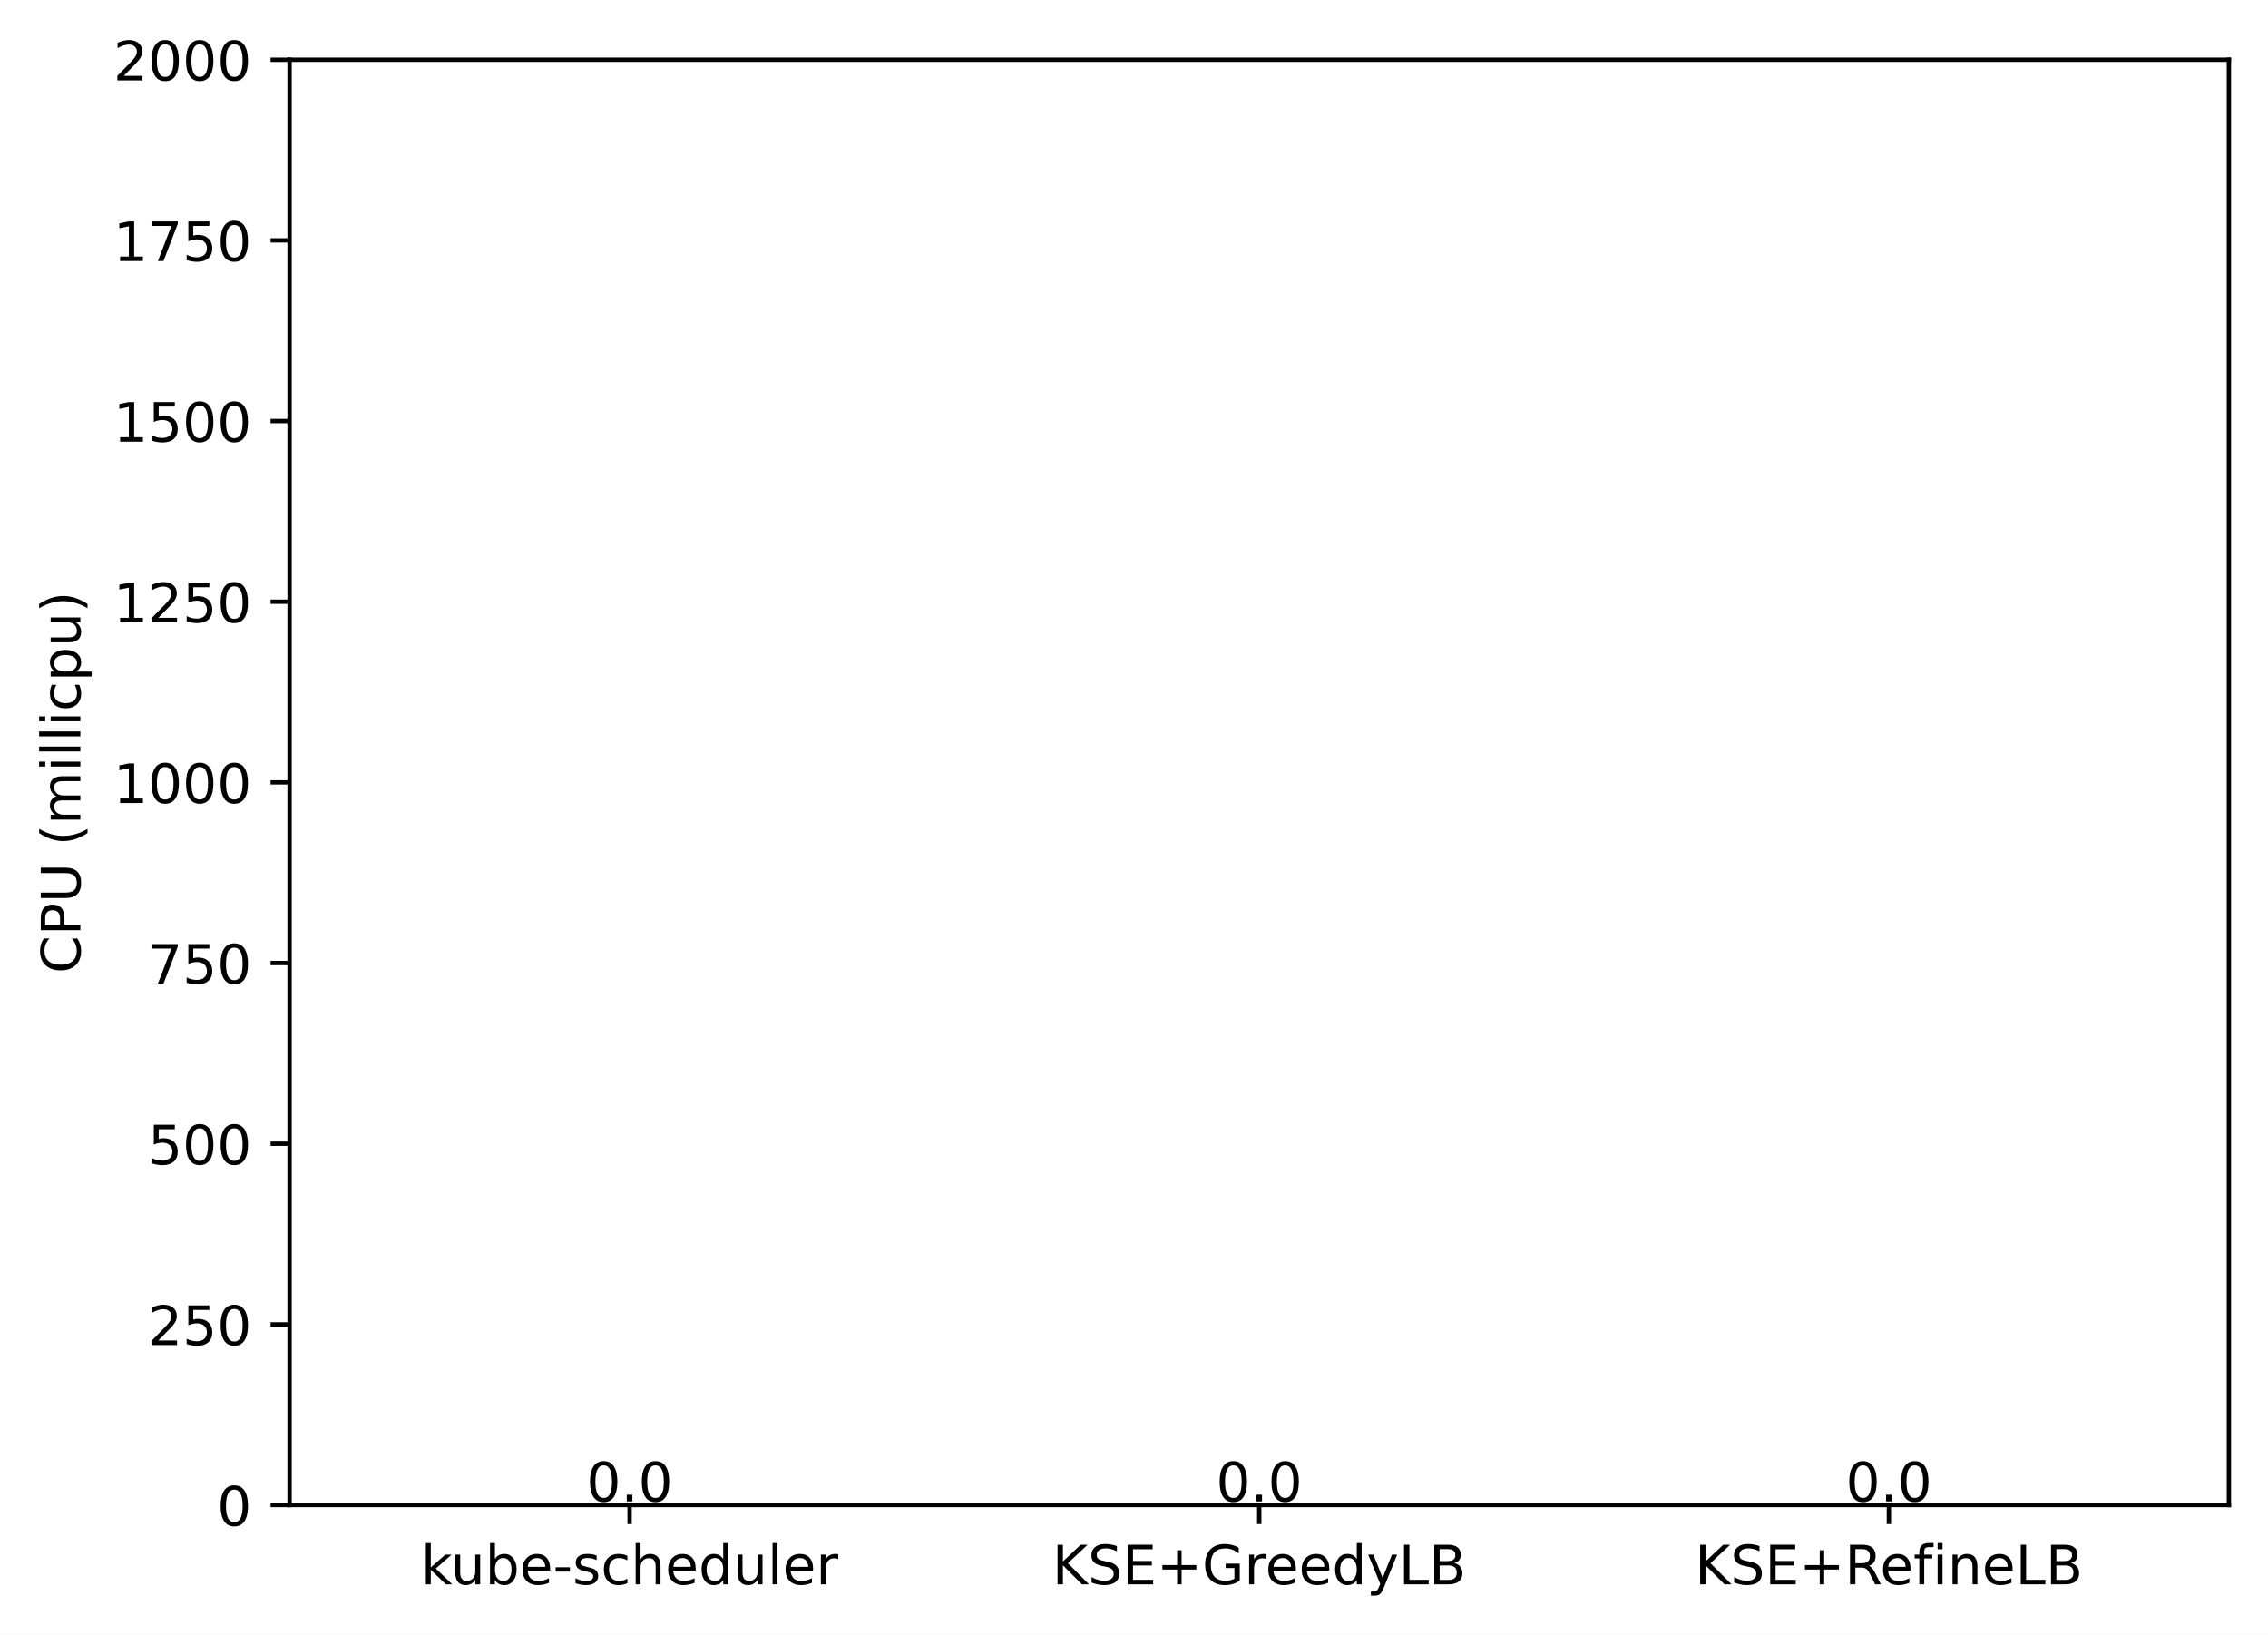
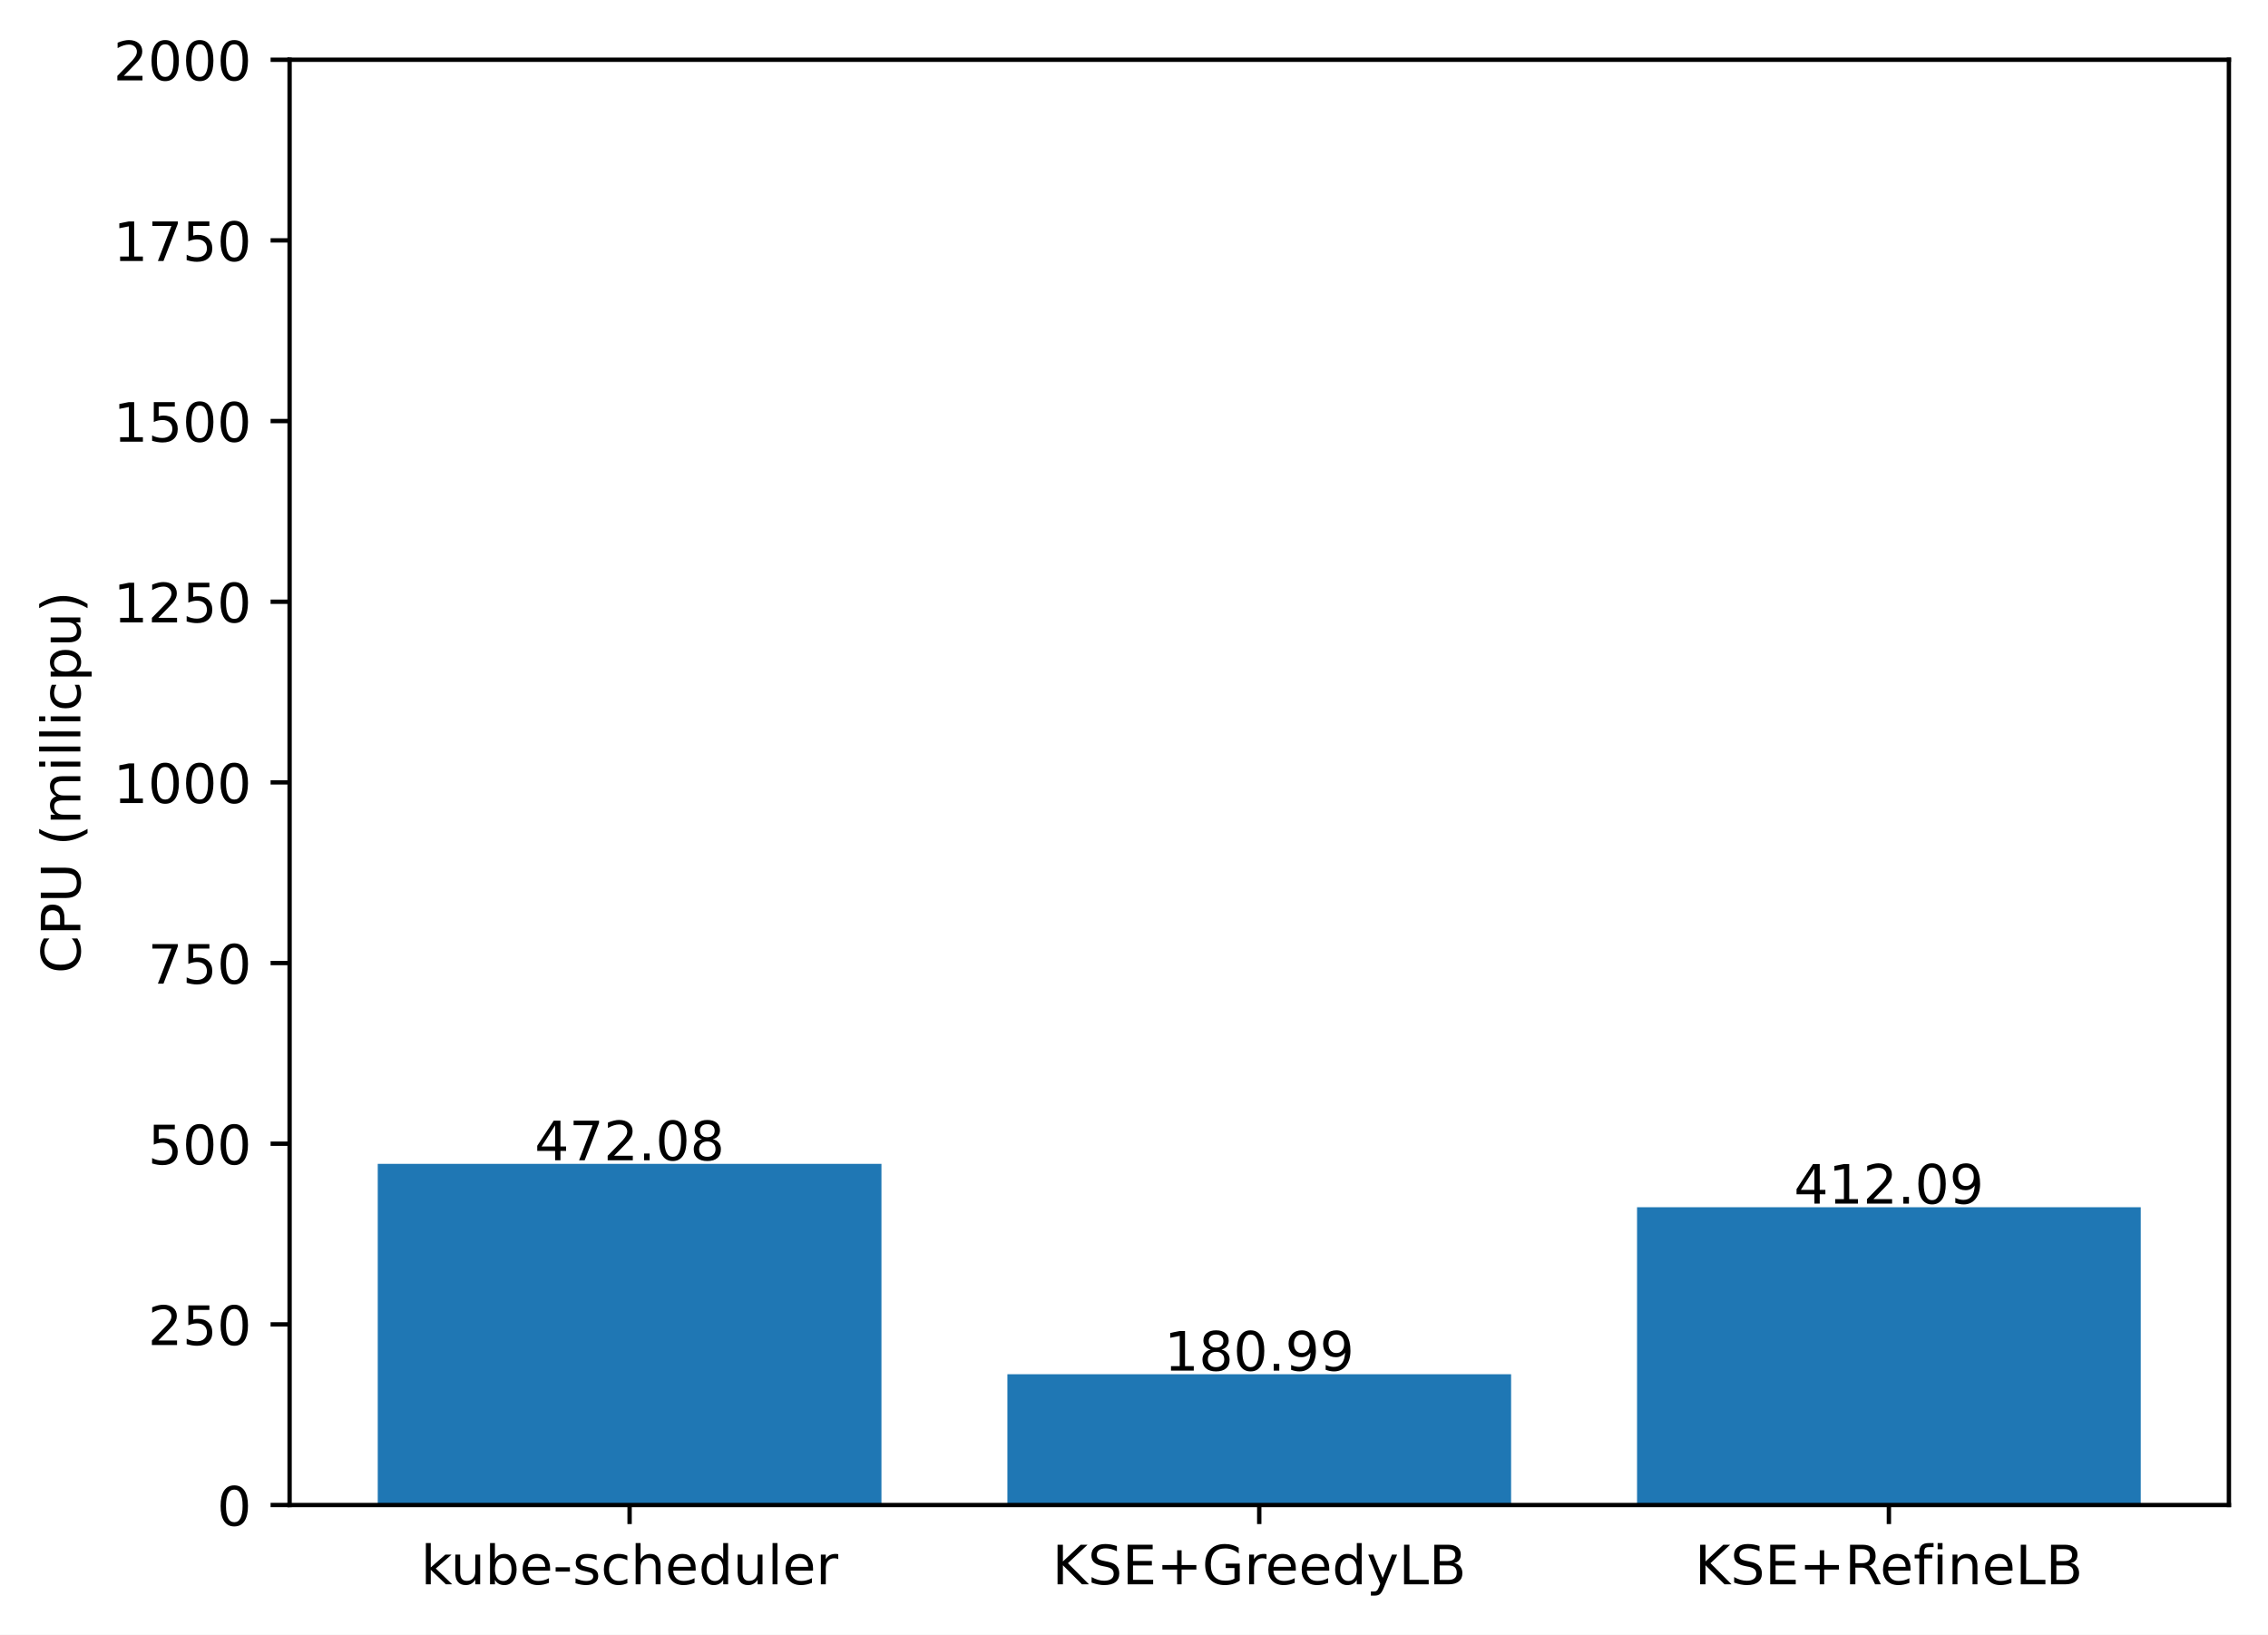
<svg xmlns="http://www.w3.org/2000/svg" xmlns:xlink="http://www.w3.org/1999/xlink" width="417.648pt" height="300.989pt" viewBox="0 0 417.648 300.989" version="1.1">
  <defs>
    <style type="text/css">*{stroke-linejoin: round; stroke-linecap: butt}</style>
  </defs>
  <g id="figure_1">
    <g id="patch_1">
      <path d="M 0 300.989  L 417.648 300.989  L 417.648 0  L 0 0  z " style="fill: #ffffff" />
    </g>
    <g id="axes_1">
      <g id="patch_2">
        <path d="M 53.328 277.111  L 410.448 277.111  L 410.448 10.999  L 53.328 10.999  z " style="fill: #ffffff" />
      </g>
      <g id="patch_3">
-         <path d="M 69.561 277.111  L 162.319 277.111  L 162.319 277.111  L 69.561 277.111  z " clip-path="url(#p0ed634f00a)" style="fill: #1f77b4" />
+         <path d="M 69.561 277.111  L 162.319 277.111  L 162.319 214.298  L 69.561 214.298  z " clip-path="url(#ped39119c12)" style="fill: #1f77b4" />
      </g>
      <g id="patch_4">
-         <path d="M 185.509 277.111  L 278.267 277.111  L 278.267 277.111  L 185.509 277.111  z " clip-path="url(#p0ed634f00a)" style="fill: #1f77b4" />
+         <path d="M 185.509 277.111  L 278.267 277.111  L 278.267 253.029  L 185.509 253.029  z " clip-path="url(#ped39119c12)" style="fill: #1f77b4" />
      </g>
      <g id="patch_5">
-         <path d="M 301.457 277.111  L 394.215 277.111  L 394.215 277.111  L 301.457 277.111  z " clip-path="url(#p0ed634f00a)" style="fill: #1f77b4" />
+         <path d="M 301.457 277.111  L 394.215 277.111  L 394.215 222.28  L 301.457 222.28  z " clip-path="url(#ped39119c12)" style="fill: #1f77b4" />
      </g>
      <g id="matplotlib.axis_1">
        <g id="xtick_1">
          <g id="line2d_1">
            <defs>
-               <path id="m5d4588355e" d="M 0 0  L 0 3.5  " style="stroke: #000000; stroke-width: 0.8" />
+               <path id="mb1493bdbaa" d="M 0 0  L 0 3.5  " style="stroke: #000000; stroke-width: 0.8" />
            </defs>
            <g>
-               <use xlink:href="#m5d4588355e" x="115.94" y="277.111" style="stroke: #000000; stroke-width: 0.8" />
+               <use xlink:href="#mb1493bdbaa" x="115.94" y="277.111" style="stroke: #000000; stroke-width: 0.8" />
            </g>
          </g>
          <g id="text_1">
            <g transform="translate(77.51429 291.7097)scale(0.1 -0.1)">
              <defs>
                <path id="DejaVuSans-6b" d="M 581 4863  L 1159 4863  L 1159 1991  L 2875 3500  L 3609 3500  L 1753 1863  L 3688 0  L 2938 0  L 1159 1709  L 1159 0  L 581 0  L 581 4863  z " transform="scale(0.015625)" />
                <path id="DejaVuSans-75" d="M 544 1381  L 544 3500  L 1119 3500  L 1119 1403  Q 1119 906 1312 657  Q 1506 409 1894 409  Q 2359 409 2629 706  Q 2900 1003 2900 1516  L 2900 3500  L 3475 3500  L 3475 0  L 2900 0  L 2900 538  Q 2691 219 2414 64  Q 2138 -91 1772 -91  Q 1169 -91 856 284  Q 544 659 544 1381  z M 1991 3584  L 1991 3584  z " transform="scale(0.015625)" />
                <path id="DejaVuSans-62" d="M 3116 1747  Q 3116 2381 2855 2742  Q 2594 3103 2138 3103  Q 1681 3103 1420 2742  Q 1159 2381 1159 1747  Q 1159 1113 1420 752  Q 1681 391 2138 391  Q 2594 391 2855 752  Q 3116 1113 3116 1747  z M 1159 2969  Q 1341 3281 1617 3432  Q 1894 3584 2278 3584  Q 2916 3584 3314 3078  Q 3713 2572 3713 1747  Q 3713 922 3314 415  Q 2916 -91 2278 -91  Q 1894 -91 1617 61  Q 1341 213 1159 525  L 1159 0  L 581 0  L 581 4863  L 1159 4863  L 1159 2969  z " transform="scale(0.015625)" />
                <path id="DejaVuSans-65" d="M 3597 1894  L 3597 1613  L 953 1613  Q 991 1019 1311 708  Q 1631 397 2203 397  Q 2534 397 2845 478  Q 3156 559 3463 722  L 3463 178  Q 3153 47 2828 -22  Q 2503 -91 2169 -91  Q 1331 -91 842 396  Q 353 884 353 1716  Q 353 2575 817 3079  Q 1281 3584 2069 3584  Q 2775 3584 3186 3129  Q 3597 2675 3597 1894  z M 3022 2063  Q 3016 2534 2758 2815  Q 2500 3097 2075 3097  Q 1594 3097 1305 2825  Q 1016 2553 972 2059  L 3022 2063  z " transform="scale(0.015625)" />
                <path id="DejaVuSans-2d" d="M 313 2009  L 1997 2009  L 1997 1497  L 313 1497  L 313 2009  z " transform="scale(0.015625)" />
                <path id="DejaVuSans-73" d="M 2834 3397  L 2834 2853  Q 2591 2978 2328 3040  Q 2066 3103 1784 3103  Q 1356 3103 1142 2972  Q 928 2841 928 2578  Q 928 2378 1081 2264  Q 1234 2150 1697 2047  L 1894 2003  Q 2506 1872 2764 1633  Q 3022 1394 3022 966  Q 3022 478 2636 193  Q 2250 -91 1575 -91  Q 1294 -91 989 -36  Q 684 19 347 128  L 347 722  Q 666 556 975 473  Q 1284 391 1588 391  Q 1994 391 2212 530  Q 2431 669 2431 922  Q 2431 1156 2273 1281  Q 2116 1406 1581 1522  L 1381 1569  Q 847 1681 609 1914  Q 372 2147 372 2553  Q 372 3047 722 3315  Q 1072 3584 1716 3584  Q 2034 3584 2315 3537  Q 2597 3491 2834 3397  z " transform="scale(0.015625)" />
                <path id="DejaVuSans-63" d="M 3122 3366  L 3122 2828  Q 2878 2963 2633 3030  Q 2388 3097 2138 3097  Q 1578 3097 1268 2742  Q 959 2388 959 1747  Q 959 1106 1268 751  Q 1578 397 2138 397  Q 2388 397 2633 464  Q 2878 531 3122 666  L 3122 134  Q 2881 22 2623 -34  Q 2366 -91 2075 -91  Q 1284 -91 818 406  Q 353 903 353 1747  Q 353 2603 823 3093  Q 1294 3584 2113 3584  Q 2378 3584 2631 3529  Q 2884 3475 3122 3366  z " transform="scale(0.015625)" />
                <path id="DejaVuSans-68" d="M 3513 2113  L 3513 0  L 2938 0  L 2938 2094  Q 2938 2591 2744 2837  Q 2550 3084 2163 3084  Q 1697 3084 1428 2787  Q 1159 2491 1159 1978  L 1159 0  L 581 0  L 581 4863  L 1159 4863  L 1159 2956  Q 1366 3272 1645 3428  Q 1925 3584 2291 3584  Q 2894 3584 3203 3211  Q 3513 2838 3513 2113  z " transform="scale(0.015625)" />
                <path id="DejaVuSans-64" d="M 2906 2969  L 2906 4863  L 3481 4863  L 3481 0  L 2906 0  L 2906 525  Q 2725 213 2448 61  Q 2172 -91 1784 -91  Q 1150 -91 751 415  Q 353 922 353 1747  Q 353 2572 751 3078  Q 1150 3584 1784 3584  Q 2172 3584 2448 3432  Q 2725 3281 2906 2969  z M 947 1747  Q 947 1113 1208 752  Q 1469 391 1925 391  Q 2381 391 2643 752  Q 2906 1113 2906 1747  Q 2906 2381 2643 2742  Q 2381 3103 1925 3103  Q 1469 3103 1208 2742  Q 947 2381 947 1747  z " transform="scale(0.015625)" />
                <path id="DejaVuSans-6c" d="M 603 4863  L 1178 4863  L 1178 0  L 603 0  L 603 4863  z " transform="scale(0.015625)" />
                <path id="DejaVuSans-72" d="M 2631 2963  Q 2534 3019 2420 3045  Q 2306 3072 2169 3072  Q 1681 3072 1420 2755  Q 1159 2438 1159 1844  L 1159 0  L 581 0  L 581 3500  L 1159 3500  L 1159 2956  Q 1341 3275 1631 3429  Q 1922 3584 2338 3584  Q 2397 3584 2469 3576  Q 2541 3569 2628 3553  L 2631 2963  z " transform="scale(0.015625)" />
              </defs>
              <use xlink:href="#DejaVuSans-6b" />
              <use xlink:href="#DejaVuSans-75" x="54.785" />
              <use xlink:href="#DejaVuSans-62" x="118.164" />
              <use xlink:href="#DejaVuSans-65" x="181.641" />
              <use xlink:href="#DejaVuSans-2d" x="243.164" />
              <use xlink:href="#DejaVuSans-73" x="279.248" />
              <use xlink:href="#DejaVuSans-63" x="331.348" />
              <use xlink:href="#DejaVuSans-68" x="386.328" />
              <use xlink:href="#DejaVuSans-65" x="449.707" />
              <use xlink:href="#DejaVuSans-64" x="511.23" />
              <use xlink:href="#DejaVuSans-75" x="574.707" />
              <use xlink:href="#DejaVuSans-6c" x="638.086" />
              <use xlink:href="#DejaVuSans-65" x="665.869" />
              <use xlink:href="#DejaVuSans-72" x="727.393" />
            </g>
          </g>
        </g>
        <g id="xtick_2">
          <g id="line2d_2">
            <g>
-               <use xlink:href="#m5d4588355e" x="231.888" y="277.111" style="stroke: #000000; stroke-width: 0.8" />
+               <use xlink:href="#mb1493bdbaa" x="231.888" y="277.111" style="stroke: #000000; stroke-width: 0.8" />
            </g>
          </g>
          <g id="text_2">
            <g transform="translate(193.7655 291.7097)scale(0.1 -0.1)">
              <defs>
                <path id="DejaVuSans-4b" d="M 628 4666  L 1259 4666  L 1259 2694  L 3353 4666  L 4166 4666  L 1850 2491  L 4331 0  L 3500 0  L 1259 2247  L 1259 0  L 628 0  L 628 4666  z " transform="scale(0.015625)" />
                <path id="DejaVuSans-53" d="M 3425 4513  L 3425 3897  Q 3066 4069 2747 4153  Q 2428 4238 2131 4238  Q 1616 4238 1336 4038  Q 1056 3838 1056 3469  Q 1056 3159 1242 3001  Q 1428 2844 1947 2747  L 2328 2669  Q 3034 2534 3370 2195  Q 3706 1856 3706 1288  Q 3706 609 3251 259  Q 2797 -91 1919 -91  Q 1588 -91 1214 -16  Q 841 59 441 206  L 441 856  Q 825 641 1194 531  Q 1563 422 1919 422  Q 2459 422 2753 634  Q 3047 847 3047 1241  Q 3047 1584 2836 1778  Q 2625 1972 2144 2069  L 1759 2144  Q 1053 2284 737 2584  Q 422 2884 422 3419  Q 422 4038 858 4394  Q 1294 4750 2059 4750  Q 2388 4750 2728 4690  Q 3069 4631 3425 4513  z " transform="scale(0.015625)" />
                <path id="DejaVuSans-45" d="M 628 4666  L 3578 4666  L 3578 4134  L 1259 4134  L 1259 2753  L 3481 2753  L 3481 2222  L 1259 2222  L 1259 531  L 3634 531  L 3634 0  L 628 0  L 628 4666  z " transform="scale(0.015625)" />
                <path id="DejaVuSans-2b" d="M 2944 4013  L 2944 2272  L 4684 2272  L 4684 1741  L 2944 1741  L 2944 0  L 2419 0  L 2419 1741  L 678 1741  L 678 2272  L 2419 2272  L 2419 4013  L 2944 4013  z " transform="scale(0.015625)" />
                <path id="DejaVuSans-47" d="M 3809 666  L 3809 1919  L 2778 1919  L 2778 2438  L 4434 2438  L 4434 434  Q 4069 175 3628 42  Q 3188 -91 2688 -91  Q 1594 -91 976 548  Q 359 1188 359 2328  Q 359 3472 976 4111  Q 1594 4750 2688 4750  Q 3144 4750 3555 4637  Q 3966 4525 4313 4306  L 4313 3634  Q 3963 3931 3569 4081  Q 3175 4231 2741 4231  Q 1884 4231 1454 3753  Q 1025 3275 1025 2328  Q 1025 1384 1454 906  Q 1884 428 2741 428  Q 3075 428 3337 486  Q 3600 544 3809 666  z " transform="scale(0.015625)" />
                <path id="DejaVuSans-79" d="M 2059 -325  Q 1816 -950 1584 -1140  Q 1353 -1331 966 -1331  L 506 -1331  L 506 -850  L 844 -850  Q 1081 -850 1212 -737  Q 1344 -625 1503 -206  L 1606 56  L 191 3500  L 800 3500  L 1894 763  L 2988 3500  L 3597 3500  L 2059 -325  z " transform="scale(0.015625)" />
                <path id="DejaVuSans-4c" d="M 628 4666  L 1259 4666  L 1259 531  L 3531 531  L 3531 0  L 628 0  L 628 4666  z " transform="scale(0.015625)" />
                <path id="DejaVuSans-42" d="M 1259 2228  L 1259 519  L 2272 519  Q 2781 519 3026 730  Q 3272 941 3272 1375  Q 3272 1813 3026 2020  Q 2781 2228 2272 2228  L 1259 2228  z M 1259 4147  L 1259 2741  L 2194 2741  Q 2656 2741 2882 2914  Q 3109 3088 3109 3444  Q 3109 3797 2882 3972  Q 2656 4147 2194 4147  L 1259 4147  z M 628 4666  L 2241 4666  Q 2963 4666 3353 4366  Q 3744 4066 3744 3513  Q 3744 3084 3544 2831  Q 3344 2578 2956 2516  Q 3422 2416 3680 2098  Q 3938 1781 3938 1306  Q 3938 681 3513 340  Q 3088 0 2303 0  L 628 0  L 628 4666  z " transform="scale(0.015625)" />
              </defs>
              <use xlink:href="#DejaVuSans-4b" />
              <use xlink:href="#DejaVuSans-53" x="65.576" />
              <use xlink:href="#DejaVuSans-45" x="129.053" />
              <use xlink:href="#DejaVuSans-2b" x="192.236" />
              <use xlink:href="#DejaVuSans-47" x="276.025" />
              <use xlink:href="#DejaVuSans-72" x="353.516" />
              <use xlink:href="#DejaVuSans-65" x="392.379" />
              <use xlink:href="#DejaVuSans-65" x="453.902" />
              <use xlink:href="#DejaVuSans-64" x="515.426" />
              <use xlink:href="#DejaVuSans-79" x="578.902" />
              <use xlink:href="#DejaVuSans-4c" x="638.082" />
              <use xlink:href="#DejaVuSans-42" x="693.795" />
            </g>
          </g>
        </g>
        <g id="xtick_3">
          <g id="line2d_3">
            <g>
-               <use xlink:href="#m5d4588355e" x="347.836" y="277.111" style="stroke: #000000; stroke-width: 0.8" />
+               <use xlink:href="#mb1493bdbaa" x="347.836" y="277.111" style="stroke: #000000; stroke-width: 0.8" />
            </g>
          </g>
          <g id="text_3">
            <g transform="translate(312.0971 291.7097)scale(0.1 -0.1)">
              <defs>
                <path id="DejaVuSans-52" d="M 2841 2188  Q 3044 2119 3236 1894  Q 3428 1669 3622 1275  L 4263 0  L 3584 0  L 2988 1197  Q 2756 1666 2539 1819  Q 2322 1972 1947 1972  L 1259 1972  L 1259 0  L 628 0  L 628 4666  L 2053 4666  Q 2853 4666 3247 4331  Q 3641 3997 3641 3322  Q 3641 2881 3436 2590  Q 3231 2300 2841 2188  z M 1259 4147  L 1259 2491  L 2053 2491  Q 2509 2491 2742 2702  Q 2975 2913 2975 3322  Q 2975 3731 2742 3939  Q 2509 4147 2053 4147  L 1259 4147  z " transform="scale(0.015625)" />
                <path id="DejaVuSans-66" d="M 2375 4863  L 2375 4384  L 1825 4384  Q 1516 4384 1395 4259  Q 1275 4134 1275 3809  L 1275 3500  L 2222 3500  L 2222 3053  L 1275 3053  L 1275 0  L 697 0  L 697 3053  L 147 3053  L 147 3500  L 697 3500  L 697 3744  Q 697 4328 969 4595  Q 1241 4863 1831 4863  L 2375 4863  z " transform="scale(0.015625)" />
                <path id="DejaVuSans-69" d="M 603 3500  L 1178 3500  L 1178 0  L 603 0  L 603 3500  z M 603 4863  L 1178 4863  L 1178 4134  L 603 4134  L 603 4863  z " transform="scale(0.015625)" />
                <path id="DejaVuSans-6e" d="M 3513 2113  L 3513 0  L 2938 0  L 2938 2094  Q 2938 2591 2744 2837  Q 2550 3084 2163 3084  Q 1697 3084 1428 2787  Q 1159 2491 1159 1978  L 1159 0  L 581 0  L 581 3500  L 1159 3500  L 1159 2956  Q 1366 3272 1645 3428  Q 1925 3584 2291 3584  Q 2894 3584 3203 3211  Q 3513 2838 3513 2113  z " transform="scale(0.015625)" />
              </defs>
              <use xlink:href="#DejaVuSans-4b" />
              <use xlink:href="#DejaVuSans-53" x="65.576" />
              <use xlink:href="#DejaVuSans-45" x="129.053" />
              <use xlink:href="#DejaVuSans-2b" x="192.236" />
              <use xlink:href="#DejaVuSans-52" x="276.025" />
              <use xlink:href="#DejaVuSans-65" x="341.008" />
              <use xlink:href="#DejaVuSans-66" x="402.531" />
              <use xlink:href="#DejaVuSans-69" x="437.736" />
              <use xlink:href="#DejaVuSans-6e" x="465.52" />
              <use xlink:href="#DejaVuSans-65" x="528.898" />
              <use xlink:href="#DejaVuSans-4c" x="590.422" />
              <use xlink:href="#DejaVuSans-42" x="646.135" />
            </g>
          </g>
        </g>
      </g>
      <g id="matplotlib.axis_2">
        <g id="ytick_1">
          <g id="line2d_4">
            <defs>
-               <path id="mbe55f367df" d="M 0 0  L -3.5 0  " style="stroke: #000000; stroke-width: 0.8" />
+               <path id="m17668dcba8" d="M 0 0  L -3.5 0  " style="stroke: #000000; stroke-width: 0.8" />
            </defs>
            <g>
-               <use xlink:href="#mbe55f367df" x="53.328" y="277.111" style="stroke: #000000; stroke-width: 0.8" />
+               <use xlink:href="#m17668dcba8" x="53.328" y="277.111" style="stroke: #000000; stroke-width: 0.8" />
            </g>
          </g>
          <g id="text_4">
            <g transform="translate(39.96563 280.9104)scale(0.1 -0.1)">
              <defs>
                <path id="DejaVuSans-30" d="M 2034 4250  Q 1547 4250 1301 3770  Q 1056 3291 1056 2328  Q 1056 1369 1301 889  Q 1547 409 2034 409  Q 2525 409 2770 889  Q 3016 1369 3016 2328  Q 3016 3291 2770 3770  Q 2525 4250 2034 4250  z M 2034 4750  Q 2819 4750 3233 4129  Q 3647 3509 3647 2328  Q 3647 1150 3233 529  Q 2819 -91 2034 -91  Q 1250 -91 836 529  Q 422 1150 422 2328  Q 422 3509 836 4129  Q 1250 4750 2034 4750  z " transform="scale(0.015625)" />
              </defs>
              <use xlink:href="#DejaVuSans-30" />
            </g>
          </g>
        </g>
        <g id="ytick_2">
          <g id="line2d_5">
            <g>
-               <use xlink:href="#mbe55f367df" x="53.328" y="243.847" style="stroke: #000000; stroke-width: 0.8" />
+               <use xlink:href="#m17668dcba8" x="53.328" y="243.847" style="stroke: #000000; stroke-width: 0.8" />
            </g>
          </g>
          <g id="text_5">
            <g transform="translate(27.24063 247.6464)scale(0.1 -0.1)">
              <defs>
                <path id="DejaVuSans-32" d="M 1228 531  L 3431 531  L 3431 0  L 469 0  L 469 531  Q 828 903 1448 1529  Q 2069 2156 2228 2338  Q 2531 2678 2651 2914  Q 2772 3150 2772 3378  Q 2772 3750 2511 3984  Q 2250 4219 1831 4219  Q 1534 4219 1204 4116  Q 875 4013 500 3803  L 500 4441  Q 881 4594 1212 4672  Q 1544 4750 1819 4750  Q 2544 4750 2975 4387  Q 3406 4025 3406 3419  Q 3406 3131 3298 2873  Q 3191 2616 2906 2266  Q 2828 2175 2409 1742  Q 1991 1309 1228 531  z " transform="scale(0.015625)" />
                <path id="DejaVuSans-35" d="M 691 4666  L 3169 4666  L 3169 4134  L 1269 4134  L 1269 2991  Q 1406 3038 1543 3061  Q 1681 3084 1819 3084  Q 2600 3084 3056 2656  Q 3513 2228 3513 1497  Q 3513 744 3044 326  Q 2575 -91 1722 -91  Q 1428 -91 1123 -41  Q 819 9 494 109  L 494 744  Q 775 591 1075 516  Q 1375 441 1709 441  Q 2250 441 2565 725  Q 2881 1009 2881 1497  Q 2881 1984 2565 2268  Q 2250 2553 1709 2553  Q 1456 2553 1204 2497  Q 953 2441 691 2322  L 691 4666  z " transform="scale(0.015625)" />
              </defs>
              <use xlink:href="#DejaVuSans-32" />
              <use xlink:href="#DejaVuSans-35" x="63.623" />
              <use xlink:href="#DejaVuSans-30" x="127.246" />
            </g>
          </g>
        </g>
        <g id="ytick_3">
          <g id="line2d_6">
            <g>
-               <use xlink:href="#mbe55f367df" x="53.328" y="210.583" style="stroke: #000000; stroke-width: 0.8" />
+               <use xlink:href="#m17668dcba8" x="53.328" y="210.583" style="stroke: #000000; stroke-width: 0.8" />
            </g>
          </g>
          <g id="text_6">
            <g transform="translate(27.24063 214.3824)scale(0.1 -0.1)">
              <use xlink:href="#DejaVuSans-35" />
              <use xlink:href="#DejaVuSans-30" x="63.623" />
              <use xlink:href="#DejaVuSans-30" x="127.246" />
            </g>
          </g>
        </g>
        <g id="ytick_4">
          <g id="line2d_7">
            <g>
-               <use xlink:href="#mbe55f367df" x="53.328" y="177.319" style="stroke: #000000; stroke-width: 0.8" />
+               <use xlink:href="#m17668dcba8" x="53.328" y="177.319" style="stroke: #000000; stroke-width: 0.8" />
            </g>
          </g>
          <g id="text_7">
            <g transform="translate(27.24063 181.1184)scale(0.1 -0.1)">
              <defs>
                <path id="DejaVuSans-37" d="M 525 4666  L 3525 4666  L 3525 4397  L 1831 0  L 1172 0  L 2766 4134  L 525 4134  L 525 4666  z " transform="scale(0.015625)" />
              </defs>
              <use xlink:href="#DejaVuSans-37" />
              <use xlink:href="#DejaVuSans-35" x="63.623" />
              <use xlink:href="#DejaVuSans-30" x="127.246" />
            </g>
          </g>
        </g>
        <g id="ytick_5">
          <g id="line2d_8">
            <g>
-               <use xlink:href="#mbe55f367df" x="53.328" y="144.055" style="stroke: #000000; stroke-width: 0.8" />
+               <use xlink:href="#m17668dcba8" x="53.328" y="144.055" style="stroke: #000000; stroke-width: 0.8" />
            </g>
          </g>
          <g id="text_8">
            <g transform="translate(20.87813 147.8544)scale(0.1 -0.1)">
              <defs>
                <path id="DejaVuSans-31" d="M 794 531  L 1825 531  L 1825 4091  L 703 3866  L 703 4441  L 1819 4666  L 2450 4666  L 2450 531  L 3481 531  L 3481 0  L 794 0  L 794 531  z " transform="scale(0.015625)" />
              </defs>
              <use xlink:href="#DejaVuSans-31" />
              <use xlink:href="#DejaVuSans-30" x="63.623" />
              <use xlink:href="#DejaVuSans-30" x="127.246" />
              <use xlink:href="#DejaVuSans-30" x="190.869" />
            </g>
          </g>
        </g>
        <g id="ytick_6">
          <g id="line2d_9">
            <g>
-               <use xlink:href="#mbe55f367df" x="53.328" y="110.791" style="stroke: #000000; stroke-width: 0.8" />
+               <use xlink:href="#m17668dcba8" x="53.328" y="110.791" style="stroke: #000000; stroke-width: 0.8" />
            </g>
          </g>
          <g id="text_9">
            <g transform="translate(20.87813 114.5904)scale(0.1 -0.1)">
              <use xlink:href="#DejaVuSans-31" />
              <use xlink:href="#DejaVuSans-32" x="63.623" />
              <use xlink:href="#DejaVuSans-35" x="127.246" />
              <use xlink:href="#DejaVuSans-30" x="190.869" />
            </g>
          </g>
        </g>
        <g id="ytick_7">
          <g id="line2d_10">
            <g>
-               <use xlink:href="#mbe55f367df" x="53.328" y="77.527" style="stroke: #000000; stroke-width: 0.8" />
+               <use xlink:href="#m17668dcba8" x="53.328" y="77.527" style="stroke: #000000; stroke-width: 0.8" />
            </g>
          </g>
          <g id="text_10">
            <g transform="translate(20.87813 81.32644)scale(0.1 -0.1)">
              <use xlink:href="#DejaVuSans-31" />
              <use xlink:href="#DejaVuSans-35" x="63.623" />
              <use xlink:href="#DejaVuSans-30" x="127.246" />
              <use xlink:href="#DejaVuSans-30" x="190.869" />
            </g>
          </g>
        </g>
        <g id="ytick_8">
          <g id="line2d_11">
            <g>
-               <use xlink:href="#mbe55f367df" x="53.328" y="44.263" style="stroke: #000000; stroke-width: 0.8" />
+               <use xlink:href="#m17668dcba8" x="53.328" y="44.263" style="stroke: #000000; stroke-width: 0.8" />
            </g>
          </g>
          <g id="text_11">
            <g transform="translate(20.87813 48.06244)scale(0.1 -0.1)">
              <use xlink:href="#DejaVuSans-31" />
              <use xlink:href="#DejaVuSans-37" x="63.623" />
              <use xlink:href="#DejaVuSans-35" x="127.246" />
              <use xlink:href="#DejaVuSans-30" x="190.869" />
            </g>
          </g>
        </g>
        <g id="ytick_9">
          <g id="line2d_12">
            <g>
-               <use xlink:href="#mbe55f367df" x="53.328" y="10.999" style="stroke: #000000; stroke-width: 0.8" />
+               <use xlink:href="#m17668dcba8" x="53.328" y="10.999" style="stroke: #000000; stroke-width: 0.8" />
            </g>
          </g>
          <g id="text_12">
            <g transform="translate(20.87813 14.79844)scale(0.1 -0.1)">
              <use xlink:href="#DejaVuSans-32" />
              <use xlink:href="#DejaVuSans-30" x="63.623" />
              <use xlink:href="#DejaVuSans-30" x="127.246" />
              <use xlink:href="#DejaVuSans-30" x="190.869" />
            </g>
          </g>
        </g>
        <g id="text_13">
          <g transform="translate(14.79844 179.2302)rotate(-90)scale(0.1 -0.1)">
            <defs>
              <path id="DejaVuSans-43" d="M 4122 4306  L 4122 3641  Q 3803 3938 3442 4084  Q 3081 4231 2675 4231  Q 1875 4231 1450 3742  Q 1025 3253 1025 2328  Q 1025 1406 1450 917  Q 1875 428 2675 428  Q 3081 428 3442 575  Q 3803 722 4122 1019  L 4122 359  Q 3791 134 3420 21  Q 3050 -91 2638 -91  Q 1578 -91 968 557  Q 359 1206 359 2328  Q 359 3453 968 4101  Q 1578 4750 2638 4750  Q 3056 4750 3426 4639  Q 3797 4528 4122 4306  z " transform="scale(0.015625)" />
              <path id="DejaVuSans-50" d="M 1259 4147  L 1259 2394  L 2053 2394  Q 2494 2394 2734 2622  Q 2975 2850 2975 3272  Q 2975 3691 2734 3919  Q 2494 4147 2053 4147  L 1259 4147  z M 628 4666  L 2053 4666  Q 2838 4666 3239 4311  Q 3641 3956 3641 3272  Q 3641 2581 3239 2228  Q 2838 1875 2053 1875  L 1259 1875  L 1259 0  L 628 0  L 628 4666  z " transform="scale(0.015625)" />
              <path id="DejaVuSans-55" d="M 556 4666  L 1191 4666  L 1191 1831  Q 1191 1081 1462 751  Q 1734 422 2344 422  Q 2950 422 3222 751  Q 3494 1081 3494 1831  L 3494 4666  L 4128 4666  L 4128 1753  Q 4128 841 3676 375  Q 3225 -91 2344 -91  Q 1459 -91 1007 375  Q 556 841 556 1753  L 556 4666  z " transform="scale(0.015625)" />
              <path id="DejaVuSans-20" transform="scale(0.015625)" />
              <path id="DejaVuSans-28" d="M 1984 4856  Q 1566 4138 1362 3434  Q 1159 2731 1159 2009  Q 1159 1288 1364 580  Q 1569 -128 1984 -844  L 1484 -844  Q 1016 -109 783 600  Q 550 1309 550 2009  Q 550 2706 781 3412  Q 1013 4119 1484 4856  L 1984 4856  z " transform="scale(0.015625)" />
              <path id="DejaVuSans-6d" d="M 3328 2828  Q 3544 3216 3844 3400  Q 4144 3584 4550 3584  Q 5097 3584 5394 3201  Q 5691 2819 5691 2113  L 5691 0  L 5113 0  L 5113 2094  Q 5113 2597 4934 2840  Q 4756 3084 4391 3084  Q 3944 3084 3684 2787  Q 3425 2491 3425 1978  L 3425 0  L 2847 0  L 2847 2094  Q 2847 2600 2669 2842  Q 2491 3084 2119 3084  Q 1678 3084 1418 2786  Q 1159 2488 1159 1978  L 1159 0  L 581 0  L 581 3500  L 1159 3500  L 1159 2956  Q 1356 3278 1631 3431  Q 1906 3584 2284 3584  Q 2666 3584 2933 3390  Q 3200 3197 3328 2828  z " transform="scale(0.015625)" />
              <path id="DejaVuSans-70" d="M 1159 525  L 1159 -1331  L 581 -1331  L 581 3500  L 1159 3500  L 1159 2969  Q 1341 3281 1617 3432  Q 1894 3584 2278 3584  Q 2916 3584 3314 3078  Q 3713 2572 3713 1747  Q 3713 922 3314 415  Q 2916 -91 2278 -91  Q 1894 -91 1617 61  Q 1341 213 1159 525  z M 3116 1747  Q 3116 2381 2855 2742  Q 2594 3103 2138 3103  Q 1681 3103 1420 2742  Q 1159 2381 1159 1747  Q 1159 1113 1420 752  Q 1681 391 2138 391  Q 2594 391 2855 752  Q 3116 1113 3116 1747  z " transform="scale(0.015625)" />
              <path id="DejaVuSans-29" d="M 513 4856  L 1013 4856  Q 1481 4119 1714 3412  Q 1947 2706 1947 2009  Q 1947 1309 1714 600  Q 1481 -109 1013 -844  L 513 -844  Q 928 -128 1133 580  Q 1338 1288 1338 2009  Q 1338 2731 1133 3434  Q 928 4138 513 4856  z " transform="scale(0.015625)" />
            </defs>
            <use xlink:href="#DejaVuSans-43" />
            <use xlink:href="#DejaVuSans-50" x="69.824" />
            <use xlink:href="#DejaVuSans-55" x="130.127" />
            <use xlink:href="#DejaVuSans-20" x="203.32" />
            <use xlink:href="#DejaVuSans-28" x="235.107" />
            <use xlink:href="#DejaVuSans-6d" x="274.121" />
            <use xlink:href="#DejaVuSans-69" x="371.533" />
            <use xlink:href="#DejaVuSans-6c" x="399.316" />
            <use xlink:href="#DejaVuSans-6c" x="427.1" />
            <use xlink:href="#DejaVuSans-69" x="454.883" />
            <use xlink:href="#DejaVuSans-63" x="482.666" />
            <use xlink:href="#DejaVuSans-70" x="537.646" />
            <use xlink:href="#DejaVuSans-75" x="601.123" />
            <use xlink:href="#DejaVuSans-29" x="664.502" />
          </g>
        </g>
      </g>
      <g id="patch_6">
        <path d="M 53.328 277.111  L 53.328 10.999  " style="fill: none; stroke: #000000; stroke-width: 0.8; stroke-linejoin: miter; stroke-linecap: square" />
      </g>
      <g id="patch_7">
        <path d="M 410.448 277.111  L 410.448 10.999  " style="fill: none; stroke: #000000; stroke-width: 0.8; stroke-linejoin: miter; stroke-linecap: square" />
      </g>
      <g id="patch_8">
        <path d="M 53.328 277.111  L 410.448 277.111  " style="fill: none; stroke: #000000; stroke-width: 0.8; stroke-linejoin: miter; stroke-linecap: square" />
      </g>
      <g id="patch_9">
        <path d="M 53.328 10.999  L 410.448 10.999  " style="fill: none; stroke: #000000; stroke-width: 0.8; stroke-linejoin: miter; stroke-linecap: square" />
      </g>
      <g id="text_14">
-         <g transform="translate(107.9885 276.4459)scale(0.1 -0.1)">
+         <g transform="translate(98.44476 213.6329)scale(0.1 -0.1)">
          <defs>
+             <path id="DejaVuSans-34" d="M 2419 4116  L 825 1625  L 2419 1625  L 2419 4116  z M 2253 4666  L 3047 4666  L 3047 1625  L 3713 1625  L 3713 1100  L 3047 1100  L 3047 0  L 2419 0  L 2419 1100  L 313 1100  L 313 1709  L 2253 4666  z " transform="scale(0.015625)" />
            <path id="DejaVuSans-2e" d="M 684 794  L 1344 794  L 1344 0  L 684 0  L 684 794  z " transform="scale(0.015625)" />
+             <path id="DejaVuSans-38" d="M 2034 2216  Q 1584 2216 1326 1975  Q 1069 1734 1069 1313  Q 1069 891 1326 650  Q 1584 409 2034 409  Q 2484 409 2743 651  Q 3003 894 3003 1313  Q 3003 1734 2745 1975  Q 2488 2216 2034 2216  z M 1403 2484  Q 997 2584 770 2862  Q 544 3141 544 3541  Q 544 4100 942 4425  Q 1341 4750 2034 4750  Q 2731 4750 3128 4425  Q 3525 4100 3525 3541  Q 3525 3141 3298 2862  Q 3072 2584 2669 2484  Q 3125 2378 3379 2068  Q 3634 1759 3634 1313  Q 3634 634 3220 271  Q 2806 -91 2034 -91  Q 1263 -91 848 271  Q 434 634 434 1313  Q 434 1759 690 2068  Q 947 2378 1403 2484  z M 1172 3481  Q 1172 3119 1398 2916  Q 1625 2713 2034 2713  Q 2441 2713 2670 2916  Q 2900 3119 2900 3481  Q 2900 3844 2670 4047  Q 2441 4250 2034 4250  Q 1625 4250 1398 4047  Q 1172 3844 1172 3481  z " transform="scale(0.015625)" />
          </defs>
-           <use xlink:href="#DejaVuSans-30" />
-           <use xlink:href="#DejaVuSans-2e" x="63.623" />
-           <use xlink:href="#DejaVuSans-30" x="95.41" />
+           <use xlink:href="#DejaVuSans-34" />
+           <use xlink:href="#DejaVuSans-37" x="63.623" />
+           <use xlink:href="#DejaVuSans-32" x="127.246" />
+           <use xlink:href="#DejaVuSans-2e" x="190.869" />
+           <use xlink:href="#DejaVuSans-30" x="222.656" />
+           <use xlink:href="#DejaVuSans-38" x="286.279" />
        </g>
      </g>
      <g id="text_15">
-         <g transform="translate(223.9366 276.4459)scale(0.1 -0.1)">
-           <use xlink:href="#DejaVuSans-30" />
-           <use xlink:href="#DejaVuSans-2e" x="63.623" />
-           <use xlink:href="#DejaVuSans-30" x="95.41" />
+         <g transform="translate(214.3928 252.3641)scale(0.1 -0.1)">
+           <defs>
+             <path id="DejaVuSans-39" d="M 703 97  L 703 672  Q 941 559 1184 500  Q 1428 441 1663 441  Q 2288 441 2617 861  Q 2947 1281 2994 2138  Q 2813 1869 2534 1725  Q 2256 1581 1919 1581  Q 1219 1581 811 2004  Q 403 2428 403 3163  Q 403 3881 828 4315  Q 1253 4750 1959 4750  Q 2769 4750 3195 4129  Q 3622 3509 3622 2328  Q 3622 1225 3098 567  Q 2575 -91 1691 -91  Q 1453 -91 1209 -44  Q 966 3 703 97  z M 1959 2075  Q 2384 2075 2632 2365  Q 2881 2656 2881 3163  Q 2881 3666 2632 3958  Q 2384 4250 1959 4250  Q 1534 4250 1286 3958  Q 1038 3666 1038 3163  Q 1038 2656 1286 2365  Q 1534 2075 1959 2075  z " transform="scale(0.015625)" />
+           </defs>
+           <use xlink:href="#DejaVuSans-31" />
+           <use xlink:href="#DejaVuSans-38" x="63.623" />
+           <use xlink:href="#DejaVuSans-30" x="127.246" />
+           <use xlink:href="#DejaVuSans-2e" x="190.869" />
+           <use xlink:href="#DejaVuSans-39" x="222.656" />
+           <use xlink:href="#DejaVuSans-39" x="286.279" />
        </g>
      </g>
      <g id="text_16">
-         <g transform="translate(339.8846 276.4459)scale(0.1 -0.1)">
-           <use xlink:href="#DejaVuSans-30" />
-           <use xlink:href="#DejaVuSans-2e" x="63.623" />
-           <use xlink:href="#DejaVuSans-30" x="95.41" />
+         <g transform="translate(330.3409 221.6149)scale(0.1 -0.1)">
+           <use xlink:href="#DejaVuSans-34" />
+           <use xlink:href="#DejaVuSans-31" x="63.623" />
+           <use xlink:href="#DejaVuSans-32" x="127.246" />
+           <use xlink:href="#DejaVuSans-2e" x="190.869" />
+           <use xlink:href="#DejaVuSans-30" x="222.656" />
+           <use xlink:href="#DejaVuSans-39" x="286.279" />
        </g>
      </g>
    </g>
  </g>
  <defs>
-     <clipPath id="p0ed634f00a">
+     <clipPath id="ped39119c12">
      <rect x="53.328" y="10.999" width="357.12" height="266.112" />
    </clipPath>
  </defs>
</svg>
